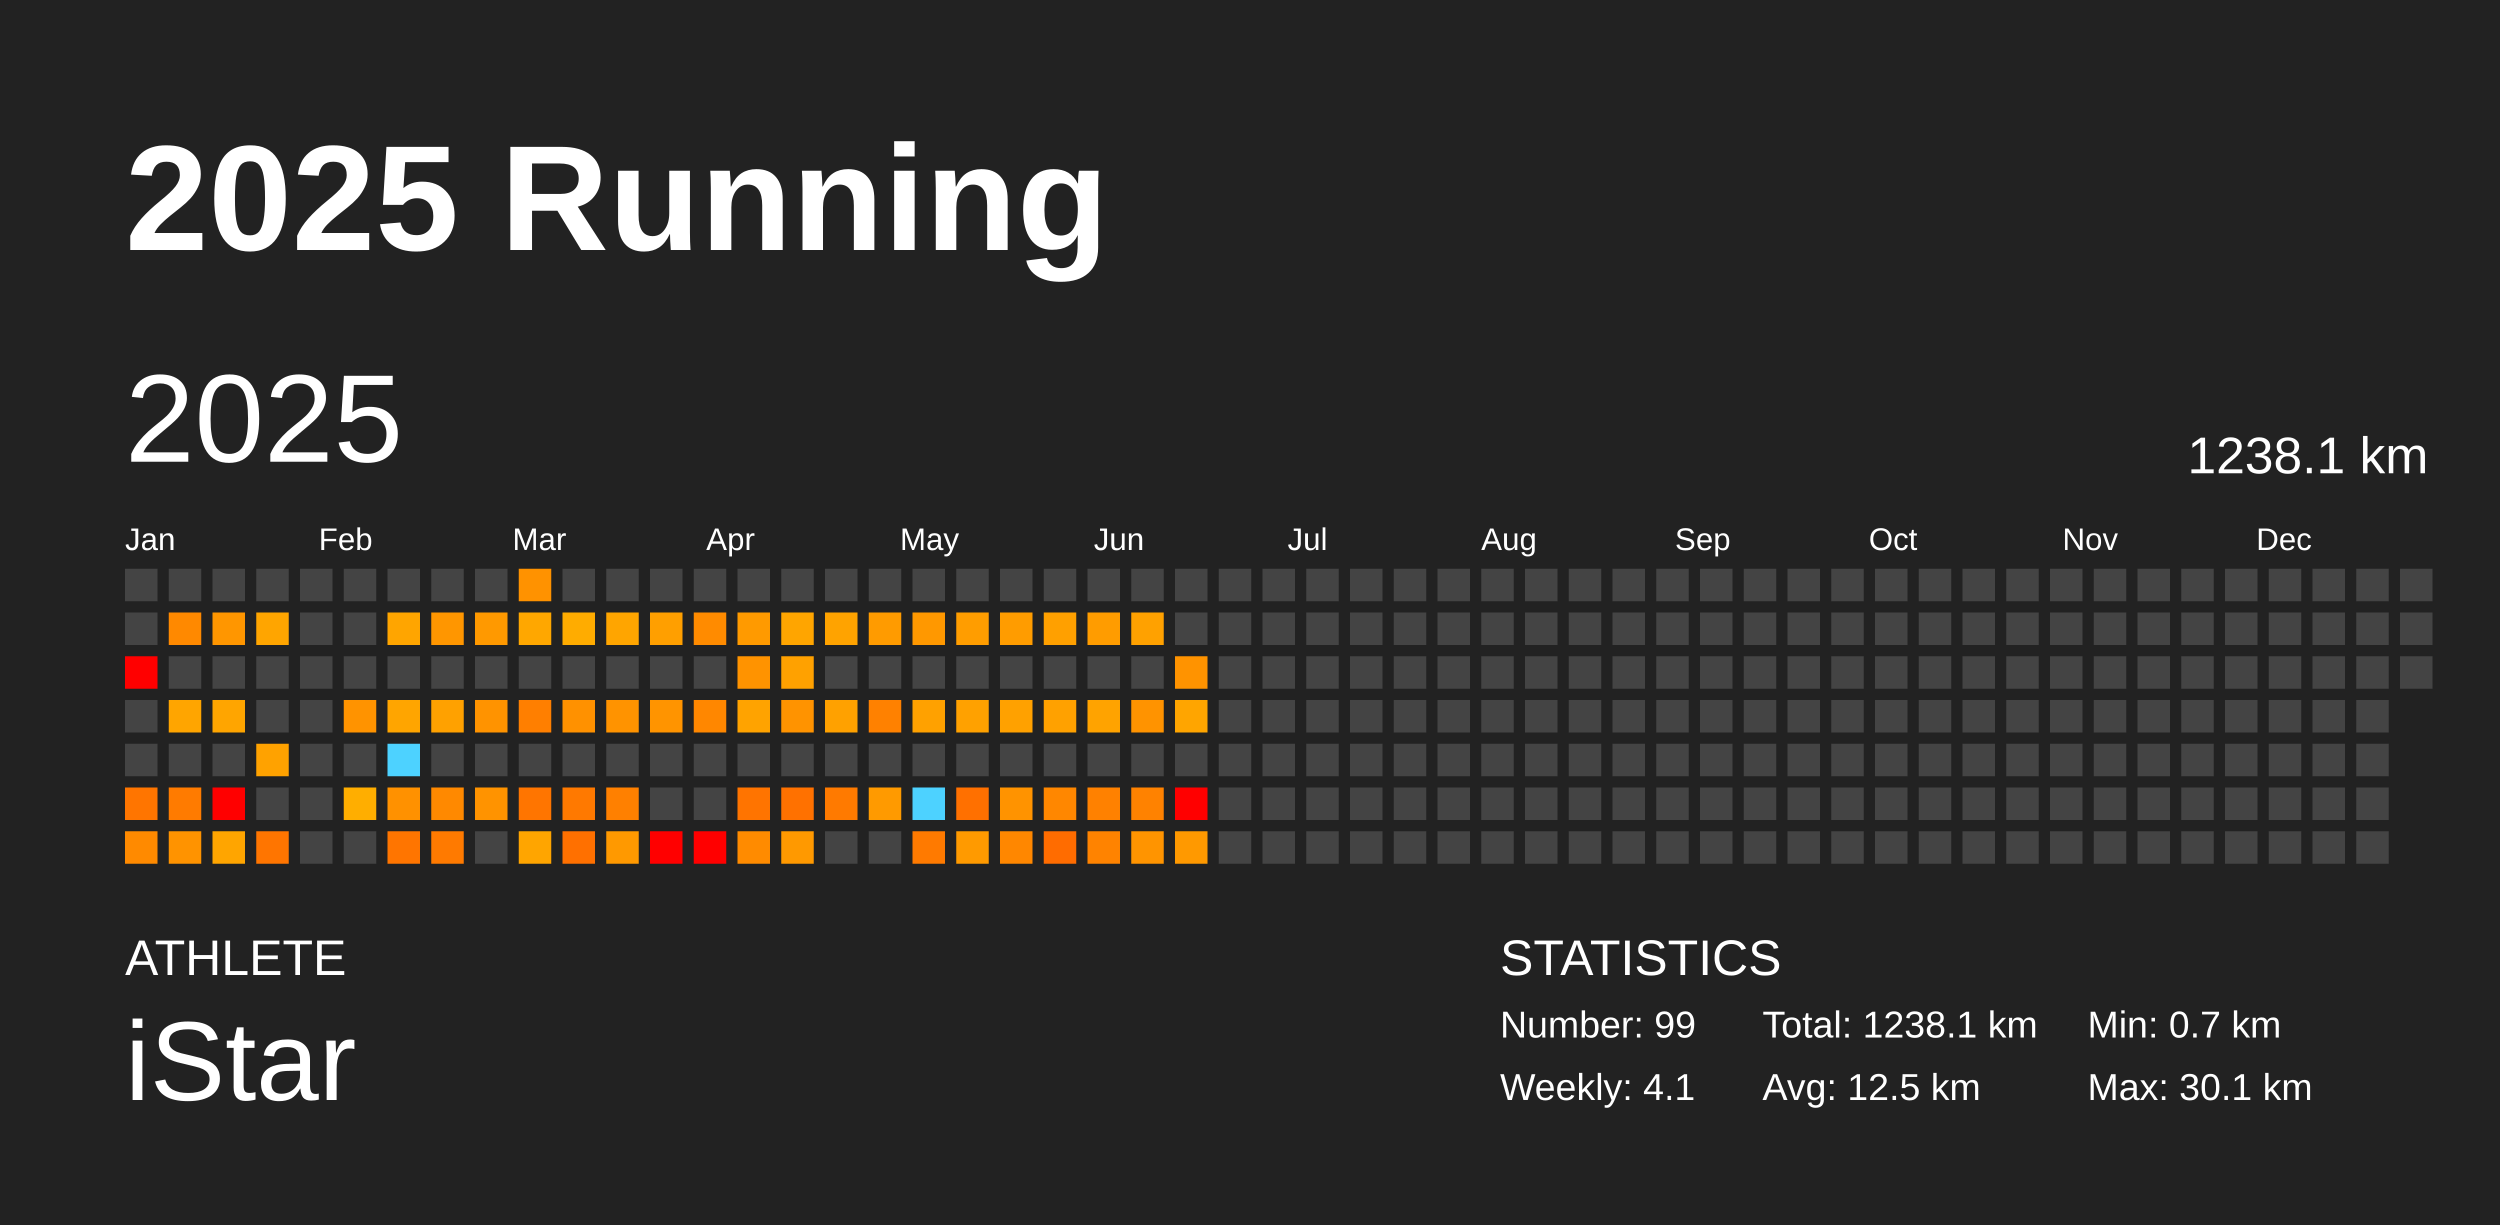
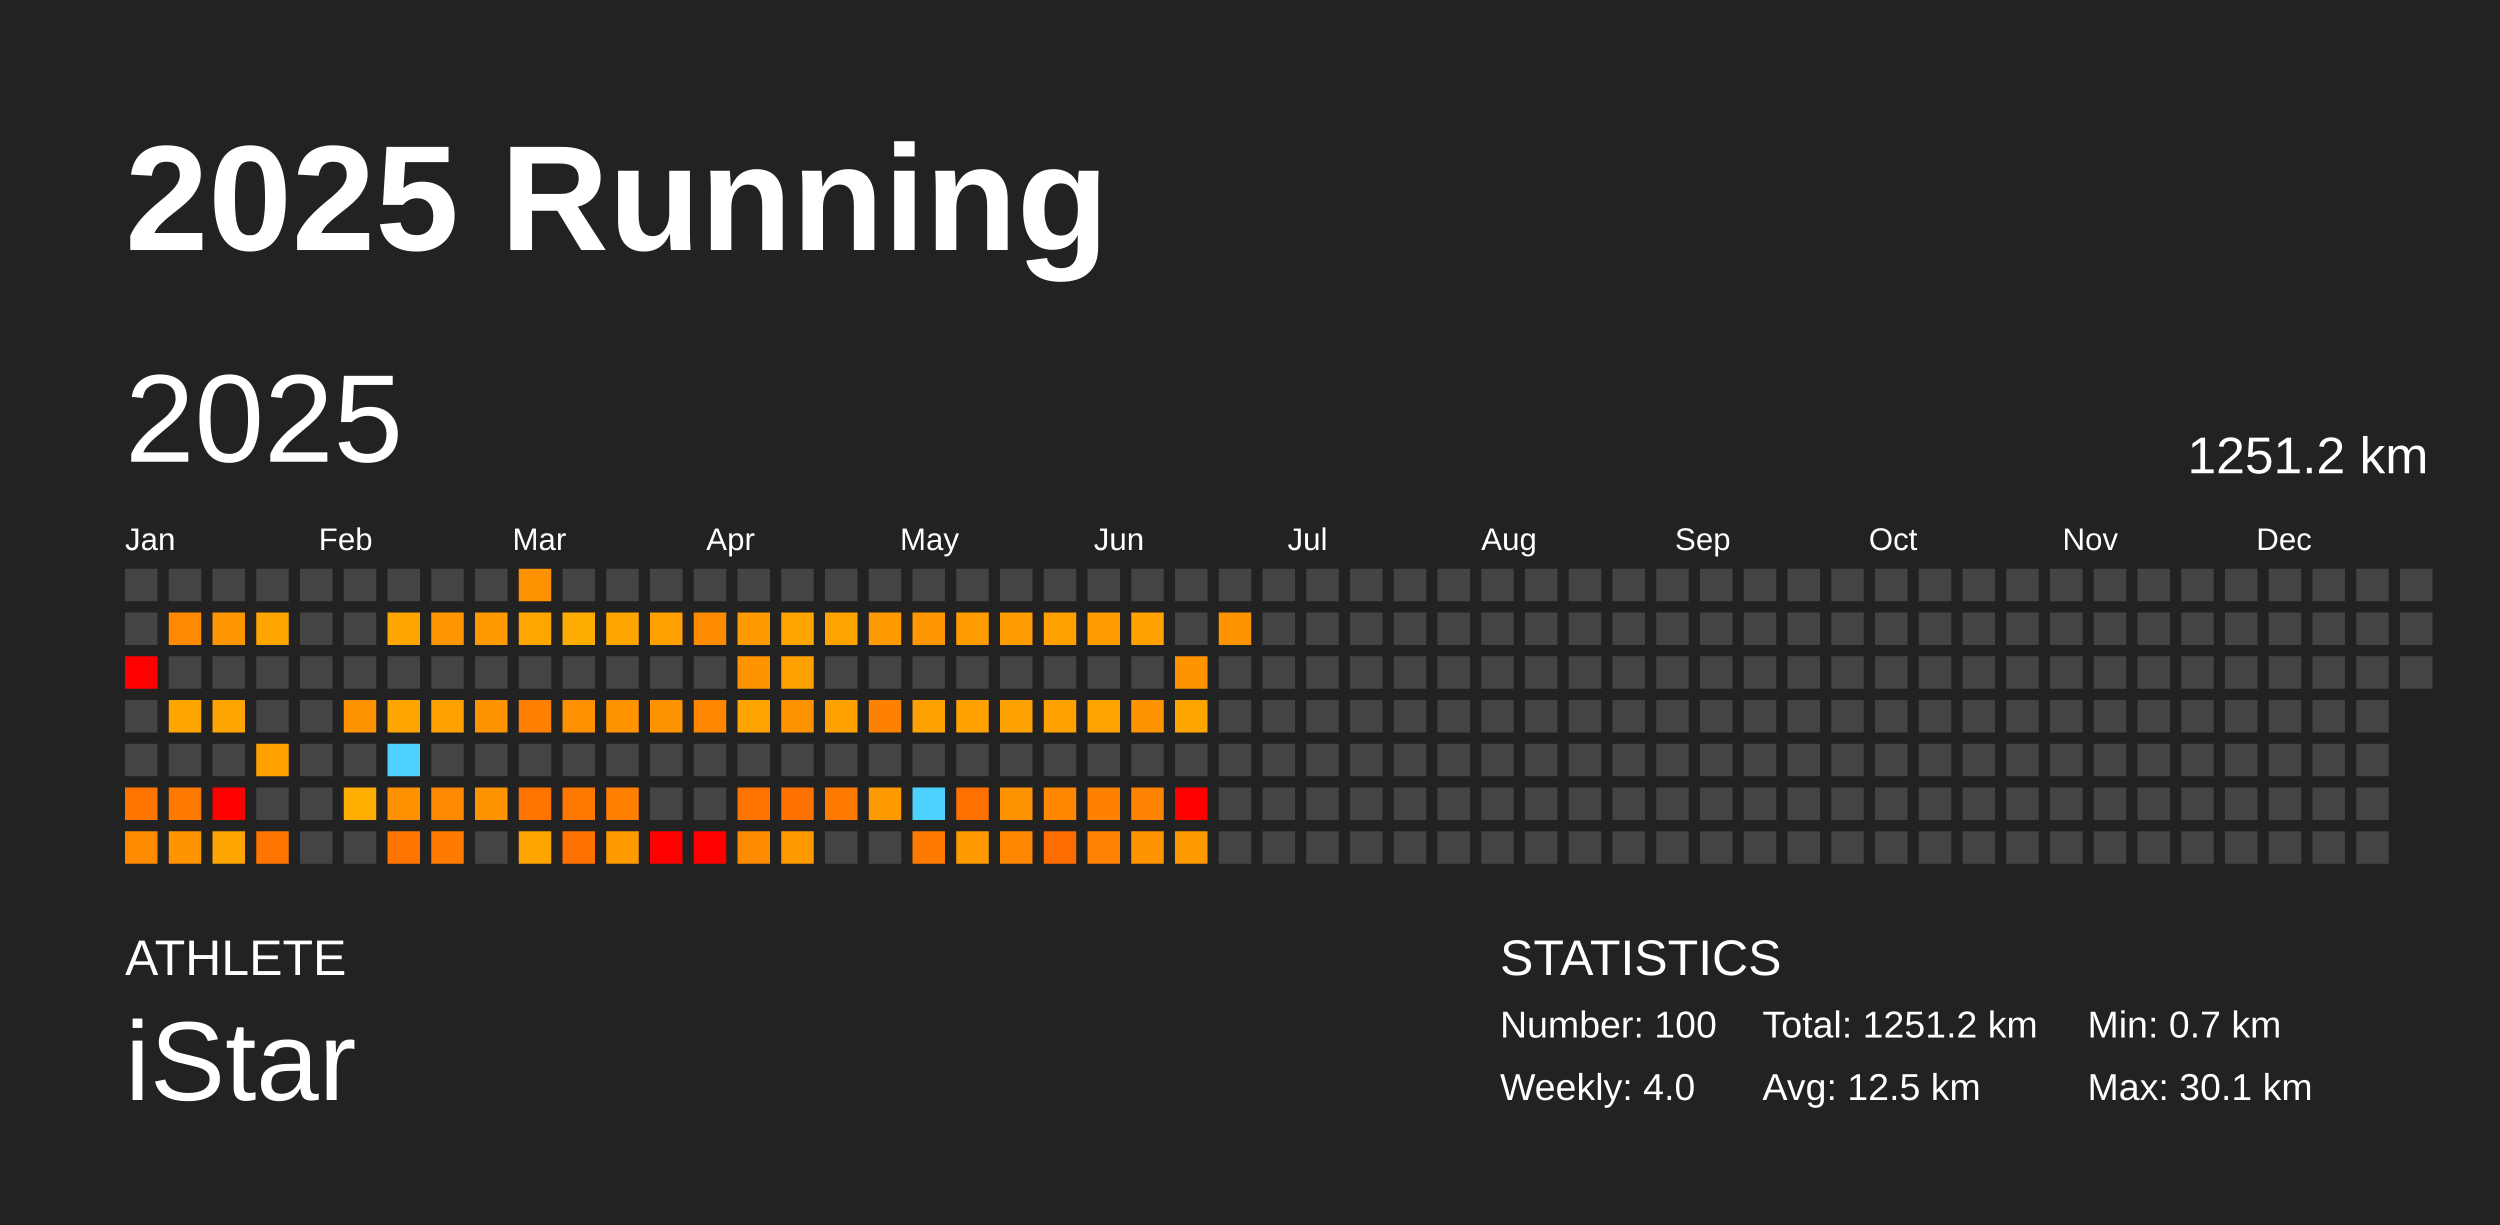
<svg xmlns="http://www.w3.org/2000/svg" baseProfile="full" height="98mm" version="1.1" viewBox="0,0,200,98" width="200mm">
  <defs />
  <rect fill="#222222" height="98" width="200" x="0" y="0" />
  <text fill="#FFFFFF" style="font-size:12px; font-family:Arial; font-weight:bold;" x="10" y="20">2025 Running</text>
  <text fill="#FFFFFF" style="font-size:4px; font-family:Arial" x="10" y="78">ATHLETE</text>
  <text fill="#FFFFFF" style="font-size:9px; font-family:Arial" x="10" y="88">iStar</text>
  <text fill="#FFFFFF" style="font-size:4px; font-family:Arial" x="120" y="78">STATISTICS</text>
-   <text fill="#FFFFFF" style="font-size:3px; font-family:Arial" x="120" y="83">Number: 99</text>
-   <text fill="#FFFFFF" style="font-size:3px; font-family:Arial" x="120" y="88">Weekly: 4.1</text>
-   <text fill="#FFFFFF" style="font-size:3px; font-family:Arial" x="141" y="83">Total: 1238.1 km</text>
+   <text fill="#FFFFFF" style="font-size:3px; font-family:Arial" x="120" y="83">Number: 100</text>
+   <text fill="#FFFFFF" style="font-size:3px; font-family:Arial" x="120" y="88">Weekly: 4.0</text>
+   <text fill="#FFFFFF" style="font-size:3px; font-family:Arial" x="141" y="83">Total: 1251.2 km</text>
  <text fill="#FFFFFF" style="font-size:3px; font-family:Arial" x="141" y="88">Avg: 12.5 km</text>
  <text fill="#FFFFFF" style="font-size:3px; font-family:Arial" x="167" y="83">Min: 0.7 km</text>
  <text fill="#FFFFFF" style="font-size:3px; font-family:Arial" x="167" y="88">Max: 30.1 km</text>
  <text dominant-baseline="hanging" fill="#FFFFFF" style="font-size:10.0px; font-family:Arial;" x="10" y="30">2025</text>
-   <text dominant-baseline="hanging" fill="#FFFFFF" style="font-size:4.125px; font-family:Arial;" x="175" y="35">1238.1 km</text>
+   <text dominant-baseline="hanging" fill="#FFFFFF" style="font-size:4.125px; font-family:Arial;" x="175" y="35">1251.2 km</text>
  <text fill="#FFFFFF" style="font-size:2.5px; font-family:Arial" x="10.0" y="44">Jan</text>
  <text fill="#FFFFFF" style="font-size:2.5px; font-family:Arial" x="25.5" y="44">Feb</text>
  <text fill="#FFFFFF" style="font-size:2.5px; font-family:Arial" x="41.0" y="44">Mar</text>
  <text fill="#FFFFFF" style="font-size:2.5px; font-family:Arial" x="56.5" y="44">Apr</text>
  <text fill="#FFFFFF" style="font-size:2.5px; font-family:Arial" x="72.0" y="44">May</text>
  <text fill="#FFFFFF" style="font-size:2.5px; font-family:Arial" x="87.5" y="44">Jun</text>
  <text fill="#FFFFFF" style="font-size:2.5px; font-family:Arial" x="103.0" y="44">Jul</text>
  <text fill="#FFFFFF" style="font-size:2.5px; font-family:Arial" x="118.5" y="44">Aug</text>
  <text fill="#FFFFFF" style="font-size:2.5px; font-family:Arial" x="134.0" y="44">Sep</text>
  <text fill="#FFFFFF" style="font-size:2.5px; font-family:Arial" x="149.5" y="44">Oct</text>
  <text fill="#FFFFFF" style="font-size:2.5px; font-family:Arial" x="165.0" y="44">Nov</text>
  <text fill="#FFFFFF" style="font-size:2.5px; font-family:Arial" x="180.5" y="44">Dec</text>
  <rect fill="#444444" height="2.6" width="2.6" x="10.0" y="45.5" />
  <rect fill="#444444" height="2.6" width="2.6" x="10.0" y="49.0" />
  <rect fill="red" height="2.6" width="2.6" x="10.0" y="52.5" />
  <rect fill="#444444" height="2.6" width="2.6" x="10.0" y="56.0" />
  <rect fill="#444444" height="2.6" width="2.6" x="10.0" y="59.5" />
  <rect fill="#ff7500" height="2.6" width="2.6" x="10.0" y="63.0" />
  <rect fill="#ff8a00" height="2.6" width="2.6" x="10.0" y="66.5" />
  <rect fill="#444444" height="2.6" width="2.6" x="13.5" y="45.5" />
  <rect fill="#ff8900" height="2.6" width="2.6" x="13.5" y="49.0" />
  <rect fill="#444444" height="2.6" width="2.6" x="13.5" y="52.5" />
  <rect fill="#ffa500" height="2.6" width="2.6" x="13.5" y="56.0" />
  <rect fill="#444444" height="2.6" width="2.6" x="13.5" y="59.5" />
  <rect fill="#ff7b00" height="2.6" width="2.6" x="13.5" y="63.0" />
  <rect fill="#ff9300" height="2.6" width="2.6" x="13.5" y="66.5" />
  <rect fill="#444444" height="2.6" width="2.6" x="17.0" y="45.5" />
  <rect fill="#ff9600" height="2.6" width="2.6" x="17.0" y="49.0" />
  <rect fill="#444444" height="2.6" width="2.6" x="17.0" y="52.5" />
  <rect fill="#ffa500" height="2.6" width="2.6" x="17.0" y="56.0" />
  <rect fill="#444444" height="2.6" width="2.6" x="17.0" y="59.5" />
  <rect fill="red" height="2.6" width="2.6" x="17.0" y="63.0" />
  <rect fill="#ffa500" height="2.6" width="2.6" x="17.0" y="66.5" />
  <rect fill="#444444" height="2.6" width="2.6" x="20.5" y="45.5" />
  <rect fill="#ffa500" height="2.6" width="2.6" x="20.5" y="49.0" />
  <rect fill="#444444" height="2.6" width="2.6" x="20.5" y="52.5" />
  <rect fill="#444444" height="2.6" width="2.6" x="20.5" y="56.0" />
  <rect fill="#ffa200" height="2.6" width="2.6" x="20.5" y="59.5" />
  <rect fill="#444444" height="2.6" width="2.6" x="20.5" y="63.0" />
  <rect fill="#ff7500" height="2.6" width="2.6" x="20.5" y="66.5" />
  <rect fill="#444444" height="2.6" width="2.6" x="24.0" y="45.5" />
  <rect fill="#444444" height="2.6" width="2.6" x="24.0" y="49.0" />
  <rect fill="#444444" height="2.6" width="2.6" x="24.0" y="52.5" />
  <rect fill="#444444" height="2.6" width="2.6" x="24.0" y="56.0" />
  <rect fill="#444444" height="2.6" width="2.6" x="24.0" y="59.5" />
  <rect fill="#444444" height="2.6" width="2.6" x="24.0" y="63.0" />
  <rect fill="#444444" height="2.6" width="2.6" x="24.0" y="66.5" />
  <rect fill="#444444" height="2.6" width="2.6" x="27.5" y="45.5" />
  <rect fill="#444444" height="2.6" width="2.6" x="27.5" y="49.0" />
  <rect fill="#444444" height="2.6" width="2.6" x="27.5" y="52.5" />
  <rect fill="#ff9300" height="2.6" width="2.6" x="27.5" y="56.0" />
  <rect fill="#444444" height="2.6" width="2.6" x="27.5" y="59.5" />
  <rect fill="#ffae00" height="2.6" width="2.6" x="27.5" y="63.0" />
  <rect fill="#444444" height="2.6" width="2.6" x="27.5" y="66.5" />
  <rect fill="#444444" height="2.6" width="2.6" x="31.0" y="45.5" />
  <rect fill="#ffa500" height="2.6" width="2.6" x="31.0" y="49.0" />
  <rect fill="#444444" height="2.6" width="2.6" x="31.0" y="52.5" />
  <rect fill="#ffa500" height="2.6" width="2.6" x="31.0" y="56.0" />
  <rect fill="#4dd2ff" height="2.6" width="2.6" x="31.0" y="59.5" />
  <rect fill="#ff9100" height="2.6" width="2.6" x="31.0" y="63.0" />
  <rect fill="#ff7500" height="2.6" width="2.6" x="31.0" y="66.5" />
  <rect fill="#444444" height="2.6" width="2.6" x="34.5" y="45.5" />
  <rect fill="#ff9600" height="2.6" width="2.6" x="34.5" y="49.0" />
  <rect fill="#444444" height="2.6" width="2.6" x="34.5" y="52.5" />
  <rect fill="#ffa100" height="2.6" width="2.6" x="34.5" y="56.0" />
  <rect fill="#444444" height="2.6" width="2.6" x="34.5" y="59.5" />
  <rect fill="#ff8900" height="2.6" width="2.6" x="34.5" y="63.0" />
  <rect fill="#ff7a00" height="2.6" width="2.6" x="34.5" y="66.5" />
  <rect fill="#444444" height="2.6" width="2.6" x="38.0" y="45.5" />
  <rect fill="#ff9900" height="2.6" width="2.6" x="38.0" y="49.0" />
  <rect fill="#444444" height="2.6" width="2.6" x="38.0" y="52.5" />
  <rect fill="#ff9300" height="2.6" width="2.6" x="38.0" y="56.0" />
  <rect fill="#444444" height="2.6" width="2.6" x="38.0" y="59.5" />
  <rect fill="#ff9300" height="2.6" width="2.6" x="38.0" y="63.0" />
  <rect fill="#444444" height="2.6" width="2.6" x="38.0" y="66.5" />
  <rect fill="#ff9200" height="2.6" width="2.6" x="41.5" y="45.5" />
  <rect fill="#ffa700" height="2.6" width="2.6" x="41.5" y="49.0" />
  <rect fill="#444444" height="2.6" width="2.6" x="41.5" y="52.5" />
  <rect fill="#ff7f00" height="2.6" width="2.6" x="41.5" y="56.0" />
  <rect fill="#444444" height="2.6" width="2.6" x="41.5" y="59.5" />
  <rect fill="#ff7500" height="2.6" width="2.6" x="41.5" y="63.0" />
  <rect fill="#ffa500" height="2.6" width="2.6" x="41.5" y="66.5" />
  <rect fill="#444444" height="2.6" width="2.6" x="45.0" y="45.5" />
  <rect fill="#ffac00" height="2.6" width="2.6" x="45.0" y="49.0" />
  <rect fill="#444444" height="2.6" width="2.6" x="45.0" y="52.5" />
  <rect fill="#ff9100" height="2.6" width="2.6" x="45.0" y="56.0" />
  <rect fill="#444444" height="2.6" width="2.6" x="45.0" y="59.5" />
  <rect fill="#ff7900" height="2.6" width="2.6" x="45.0" y="63.0" />
  <rect fill="#ff7000" height="2.6" width="2.6" x="45.0" y="66.5" />
  <rect fill="#444444" height="2.6" width="2.6" x="48.5" y="45.5" />
  <rect fill="#ffa500" height="2.6" width="2.6" x="48.5" y="49.0" />
  <rect fill="#444444" height="2.6" width="2.6" x="48.5" y="52.5" />
  <rect fill="#ff9300" height="2.6" width="2.6" x="48.5" y="56.0" />
  <rect fill="#444444" height="2.6" width="2.6" x="48.5" y="59.5" />
  <rect fill="#ff8000" height="2.6" width="2.6" x="48.5" y="63.0" />
  <rect fill="#ff9900" height="2.6" width="2.6" x="48.5" y="66.5" />
  <rect fill="#444444" height="2.6" width="2.6" x="52.0" y="45.5" />
  <rect fill="#ff9f00" height="2.6" width="2.6" x="52.0" y="49.0" />
  <rect fill="#444444" height="2.6" width="2.6" x="52.0" y="52.5" />
  <rect fill="#ff9400" height="2.6" width="2.6" x="52.0" y="56.0" />
  <rect fill="#444444" height="2.6" width="2.6" x="52.0" y="59.5" />
  <rect fill="#444444" height="2.6" width="2.6" x="52.0" y="63.0" />
  <rect fill="red" height="2.6" width="2.6" x="52.0" y="66.5" />
  <rect fill="#444444" height="2.6" width="2.6" x="55.5" y="45.5" />
  <rect fill="#ff8b00" height="2.6" width="2.6" x="55.5" y="49.0" />
  <rect fill="#444444" height="2.6" width="2.6" x="55.5" y="52.5" />
  <rect fill="#ff8700" height="2.6" width="2.6" x="55.5" y="56.0" />
  <rect fill="#444444" height="2.6" width="2.6" x="55.5" y="59.5" />
  <rect fill="#444444" height="2.6" width="2.6" x="55.5" y="63.0" />
  <rect fill="red" height="2.6" width="2.6" x="55.5" y="66.5" />
  <rect fill="#444444" height="2.6" width="2.6" x="59.0" y="45.5" />
  <rect fill="#ff9a00" height="2.6" width="2.6" x="59.0" y="49.0" />
  <rect fill="#ff9300" height="2.6" width="2.6" x="59.0" y="52.5" />
  <rect fill="#ffa300" height="2.6" width="2.6" x="59.0" y="56.0" />
  <rect fill="#444444" height="2.6" width="2.6" x="59.0" y="59.5" />
  <rect fill="#ff7400" height="2.6" width="2.6" x="59.0" y="63.0" />
  <rect fill="#ff8b00" height="2.6" width="2.6" x="59.0" y="66.5" />
  <rect fill="#444444" height="2.6" width="2.6" x="62.5" y="45.5" />
  <rect fill="#ffa500" height="2.6" width="2.6" x="62.5" y="49.0" />
  <rect fill="#ffa100" height="2.6" width="2.6" x="62.5" y="52.5" />
  <rect fill="#ff9300" height="2.6" width="2.6" x="62.5" y="56.0" />
  <rect fill="#444444" height="2.6" width="2.6" x="62.5" y="59.5" />
  <rect fill="#ff7100" height="2.6" width="2.6" x="62.5" y="63.0" />
  <rect fill="#ff9900" height="2.6" width="2.6" x="62.5" y="66.5" />
  <rect fill="#444444" height="2.6" width="2.6" x="66.0" y="45.5" />
  <rect fill="#ffa300" height="2.6" width="2.6" x="66.0" y="49.0" />
  <rect fill="#444444" height="2.6" width="2.6" x="66.0" y="52.5" />
  <rect fill="#ffa100" height="2.6" width="2.6" x="66.0" y="56.0" />
  <rect fill="#444444" height="2.6" width="2.6" x="66.0" y="59.5" />
  <rect fill="#ff7a00" height="2.6" width="2.6" x="66.0" y="63.0" />
  <rect fill="#444444" height="2.6" width="2.6" x="66.0" y="66.5" />
  <rect fill="#444444" height="2.6" width="2.6" x="69.5" y="45.5" />
  <rect fill="#ff9b00" height="2.6" width="2.6" x="69.5" y="49.0" />
  <rect fill="#444444" height="2.6" width="2.6" x="69.5" y="52.5" />
  <rect fill="#ff8100" height="2.6" width="2.6" x="69.5" y="56.0" />
  <rect fill="#444444" height="2.6" width="2.6" x="69.5" y="59.5" />
  <rect fill="#ff9a00" height="2.6" width="2.6" x="69.5" y="63.0" />
  <rect fill="#444444" height="2.6" width="2.6" x="69.5" y="66.5" />
  <rect fill="#444444" height="2.6" width="2.6" x="73.0" y="45.5" />
  <rect fill="#ff9800" height="2.6" width="2.6" x="73.0" y="49.0" />
  <rect fill="#444444" height="2.6" width="2.6" x="73.0" y="52.5" />
  <rect fill="#ffa100" height="2.6" width="2.6" x="73.0" y="56.0" />
  <rect fill="#444444" height="2.6" width="2.6" x="73.0" y="59.5" />
  <rect fill="#4dd2ff" height="2.6" width="2.6" x="73.0" y="63.0" />
  <rect fill="#ff7a00" height="2.6" width="2.6" x="73.0" y="66.5" />
  <rect fill="#444444" height="2.6" width="2.6" x="76.5" y="45.5" />
  <rect fill="#ff9d00" height="2.6" width="2.6" x="76.5" y="49.0" />
  <rect fill="#444444" height="2.6" width="2.6" x="76.5" y="52.5" />
  <rect fill="#ffa100" height="2.6" width="2.6" x="76.5" y="56.0" />
  <rect fill="#444444" height="2.6" width="2.6" x="76.5" y="59.5" />
  <rect fill="#ff7000" height="2.6" width="2.6" x="76.5" y="63.0" />
  <rect fill="#ff9a00" height="2.6" width="2.6" x="76.5" y="66.5" />
  <rect fill="#444444" height="2.6" width="2.6" x="80.0" y="45.5" />
  <rect fill="#ff9c00" height="2.6" width="2.6" x="80.0" y="49.0" />
  <rect fill="#444444" height="2.6" width="2.6" x="80.0" y="52.5" />
  <rect fill="#ffa100" height="2.6" width="2.6" x="80.0" y="56.0" />
  <rect fill="#444444" height="2.6" width="2.6" x="80.0" y="59.5" />
  <rect fill="#ff9300" height="2.6" width="2.6" x="80.0" y="63.0" />
  <rect fill="#ff8700" height="2.6" width="2.6" x="80.0" y="66.5" />
  <rect fill="#444444" height="2.6" width="2.6" x="83.5" y="45.5" />
  <rect fill="#ffa000" height="2.6" width="2.6" x="83.5" y="49.0" />
  <rect fill="#444444" height="2.6" width="2.6" x="83.5" y="52.5" />
  <rect fill="#ffa100" height="2.6" width="2.6" x="83.5" y="56.0" />
  <rect fill="#444444" height="2.6" width="2.6" x="83.5" y="59.5" />
  <rect fill="#ff8700" height="2.6" width="2.6" x="83.5" y="63.0" />
  <rect fill="#ff6c00" height="2.6" width="2.6" x="83.5" y="66.5" />
  <rect fill="#444444" height="2.6" width="2.6" x="87.0" y="45.5" />
  <rect fill="#ff9c00" height="2.6" width="2.6" x="87.0" y="49.0" />
  <rect fill="#444444" height="2.6" width="2.6" x="87.0" y="52.5" />
  <rect fill="#ffa300" height="2.6" width="2.6" x="87.0" y="56.0" />
  <rect fill="#444444" height="2.6" width="2.6" x="87.0" y="59.5" />
  <rect fill="#ff8100" height="2.6" width="2.6" x="87.0" y="63.0" />
  <rect fill="#ff8300" height="2.6" width="2.6" x="87.0" y="66.5" />
  <rect fill="#444444" height="2.6" width="2.6" x="90.5" y="45.5" />
  <rect fill="#ffa100" height="2.6" width="2.6" x="90.5" y="49.0" />
  <rect fill="#444444" height="2.6" width="2.6" x="90.5" y="52.5" />
  <rect fill="#ff9300" height="2.6" width="2.6" x="90.5" y="56.0" />
  <rect fill="#444444" height="2.6" width="2.6" x="90.5" y="59.5" />
  <rect fill="#ff8200" height="2.6" width="2.6" x="90.5" y="63.0" />
  <rect fill="#ff9400" height="2.6" width="2.6" x="90.5" y="66.5" />
  <rect fill="#444444" height="2.6" width="2.6" x="94.0" y="45.5" />
  <rect fill="#444444" height="2.6" width="2.6" x="94.0" y="49.0" />
  <rect fill="#ff9300" height="2.6" width="2.6" x="94.0" y="52.5" />
  <rect fill="#ffa500" height="2.6" width="2.6" x="94.0" y="56.0" />
  <rect fill="#444444" height="2.6" width="2.6" x="94.0" y="59.5" />
  <rect fill="red" height="2.6" width="2.6" x="94.0" y="63.0" />
  <rect fill="#ff9900" height="2.6" width="2.6" x="94.0" y="66.5" />
  <rect fill="#444444" height="2.6" width="2.6" x="97.5" y="45.5" />
-   <rect fill="#444444" height="2.6" width="2.6" x="97.5" y="49.0" />
+   <rect fill="#ff9300" height="2.6" width="2.6" x="97.5" y="49.0" />
  <rect fill="#444444" height="2.6" width="2.6" x="97.5" y="52.5" />
  <rect fill="#444444" height="2.6" width="2.6" x="97.5" y="56.0" />
  <rect fill="#444444" height="2.6" width="2.6" x="97.5" y="59.5" />
  <rect fill="#444444" height="2.6" width="2.6" x="97.5" y="63.0" />
  <rect fill="#444444" height="2.6" width="2.6" x="97.5" y="66.5" />
  <rect fill="#444444" height="2.6" width="2.6" x="101.0" y="45.5" />
  <rect fill="#444444" height="2.6" width="2.6" x="101.0" y="49.0" />
  <rect fill="#444444" height="2.6" width="2.6" x="101.0" y="52.5" />
  <rect fill="#444444" height="2.6" width="2.6" x="101.0" y="56.0" />
  <rect fill="#444444" height="2.6" width="2.6" x="101.0" y="59.5" />
  <rect fill="#444444" height="2.6" width="2.6" x="101.0" y="63.0" />
  <rect fill="#444444" height="2.6" width="2.6" x="101.0" y="66.5" />
  <rect fill="#444444" height="2.6" width="2.6" x="104.5" y="45.5" />
  <rect fill="#444444" height="2.6" width="2.6" x="104.5" y="49.0" />
  <rect fill="#444444" height="2.6" width="2.6" x="104.5" y="52.5" />
  <rect fill="#444444" height="2.6" width="2.6" x="104.5" y="56.0" />
  <rect fill="#444444" height="2.6" width="2.6" x="104.5" y="59.5" />
  <rect fill="#444444" height="2.6" width="2.6" x="104.5" y="63.0" />
  <rect fill="#444444" height="2.6" width="2.6" x="104.5" y="66.5" />
  <rect fill="#444444" height="2.6" width="2.6" x="108.0" y="45.5" />
  <rect fill="#444444" height="2.6" width="2.6" x="108.0" y="49.0" />
  <rect fill="#444444" height="2.6" width="2.6" x="108.0" y="52.5" />
  <rect fill="#444444" height="2.6" width="2.6" x="108.0" y="56.0" />
  <rect fill="#444444" height="2.6" width="2.6" x="108.0" y="59.5" />
  <rect fill="#444444" height="2.6" width="2.6" x="108.0" y="63.0" />
  <rect fill="#444444" height="2.6" width="2.6" x="108.0" y="66.5" />
  <rect fill="#444444" height="2.6" width="2.6" x="111.5" y="45.5" />
  <rect fill="#444444" height="2.6" width="2.6" x="111.5" y="49.0" />
  <rect fill="#444444" height="2.6" width="2.6" x="111.5" y="52.5" />
  <rect fill="#444444" height="2.6" width="2.6" x="111.5" y="56.0" />
  <rect fill="#444444" height="2.6" width="2.6" x="111.5" y="59.5" />
  <rect fill="#444444" height="2.6" width="2.6" x="111.5" y="63.0" />
  <rect fill="#444444" height="2.6" width="2.6" x="111.5" y="66.5" />
  <rect fill="#444444" height="2.6" width="2.6" x="115.0" y="45.5" />
  <rect fill="#444444" height="2.6" width="2.6" x="115.0" y="49.0" />
  <rect fill="#444444" height="2.6" width="2.6" x="115.0" y="52.5" />
  <rect fill="#444444" height="2.6" width="2.6" x="115.0" y="56.0" />
  <rect fill="#444444" height="2.6" width="2.6" x="115.0" y="59.5" />
  <rect fill="#444444" height="2.6" width="2.6" x="115.0" y="63.0" />
  <rect fill="#444444" height="2.6" width="2.6" x="115.0" y="66.5" />
  <rect fill="#444444" height="2.6" width="2.6" x="118.5" y="45.5" />
  <rect fill="#444444" height="2.6" width="2.6" x="118.5" y="49.0" />
  <rect fill="#444444" height="2.6" width="2.6" x="118.5" y="52.5" />
  <rect fill="#444444" height="2.6" width="2.6" x="118.5" y="56.0" />
  <rect fill="#444444" height="2.6" width="2.6" x="118.5" y="59.5" />
  <rect fill="#444444" height="2.6" width="2.6" x="118.5" y="63.0" />
  <rect fill="#444444" height="2.6" width="2.6" x="118.5" y="66.5" />
  <rect fill="#444444" height="2.6" width="2.6" x="122.0" y="45.5" />
  <rect fill="#444444" height="2.6" width="2.6" x="122.0" y="49.0" />
  <rect fill="#444444" height="2.6" width="2.6" x="122.0" y="52.5" />
  <rect fill="#444444" height="2.6" width="2.6" x="122.0" y="56.0" />
  <rect fill="#444444" height="2.6" width="2.6" x="122.0" y="59.5" />
  <rect fill="#444444" height="2.6" width="2.6" x="122.0" y="63.0" />
  <rect fill="#444444" height="2.6" width="2.6" x="122.0" y="66.5" />
  <rect fill="#444444" height="2.6" width="2.6" x="125.5" y="45.5" />
  <rect fill="#444444" height="2.6" width="2.6" x="125.5" y="49.0" />
  <rect fill="#444444" height="2.6" width="2.6" x="125.5" y="52.5" />
  <rect fill="#444444" height="2.6" width="2.6" x="125.5" y="56.0" />
  <rect fill="#444444" height="2.6" width="2.6" x="125.5" y="59.5" />
  <rect fill="#444444" height="2.6" width="2.6" x="125.5" y="63.0" />
  <rect fill="#444444" height="2.6" width="2.6" x="125.5" y="66.5" />
  <rect fill="#444444" height="2.6" width="2.6" x="129.0" y="45.5" />
  <rect fill="#444444" height="2.6" width="2.6" x="129.0" y="49.0" />
  <rect fill="#444444" height="2.6" width="2.6" x="129.0" y="52.5" />
  <rect fill="#444444" height="2.6" width="2.6" x="129.0" y="56.0" />
  <rect fill="#444444" height="2.6" width="2.6" x="129.0" y="59.5" />
  <rect fill="#444444" height="2.6" width="2.6" x="129.0" y="63.0" />
  <rect fill="#444444" height="2.6" width="2.6" x="129.0" y="66.5" />
  <rect fill="#444444" height="2.6" width="2.6" x="132.5" y="45.5" />
  <rect fill="#444444" height="2.6" width="2.6" x="132.5" y="49.0" />
  <rect fill="#444444" height="2.6" width="2.6" x="132.5" y="52.5" />
  <rect fill="#444444" height="2.6" width="2.6" x="132.5" y="56.0" />
  <rect fill="#444444" height="2.6" width="2.6" x="132.5" y="59.5" />
  <rect fill="#444444" height="2.6" width="2.6" x="132.5" y="63.0" />
  <rect fill="#444444" height="2.6" width="2.6" x="132.5" y="66.5" />
  <rect fill="#444444" height="2.6" width="2.6" x="136.0" y="45.5" />
  <rect fill="#444444" height="2.6" width="2.6" x="136.0" y="49.0" />
  <rect fill="#444444" height="2.6" width="2.6" x="136.0" y="52.5" />
  <rect fill="#444444" height="2.6" width="2.6" x="136.0" y="56.0" />
  <rect fill="#444444" height="2.6" width="2.6" x="136.0" y="59.5" />
  <rect fill="#444444" height="2.6" width="2.6" x="136.0" y="63.0" />
  <rect fill="#444444" height="2.6" width="2.6" x="136.0" y="66.5" />
  <rect fill="#444444" height="2.6" width="2.6" x="139.5" y="45.5" />
  <rect fill="#444444" height="2.6" width="2.6" x="139.5" y="49.0" />
  <rect fill="#444444" height="2.6" width="2.6" x="139.5" y="52.5" />
  <rect fill="#444444" height="2.6" width="2.6" x="139.5" y="56.0" />
  <rect fill="#444444" height="2.6" width="2.6" x="139.5" y="59.5" />
  <rect fill="#444444" height="2.6" width="2.6" x="139.5" y="63.0" />
  <rect fill="#444444" height="2.6" width="2.6" x="139.5" y="66.5" />
  <rect fill="#444444" height="2.6" width="2.6" x="143.0" y="45.5" />
  <rect fill="#444444" height="2.6" width="2.6" x="143.0" y="49.0" />
  <rect fill="#444444" height="2.6" width="2.6" x="143.0" y="52.5" />
  <rect fill="#444444" height="2.6" width="2.6" x="143.0" y="56.0" />
  <rect fill="#444444" height="2.6" width="2.6" x="143.0" y="59.5" />
  <rect fill="#444444" height="2.6" width="2.6" x="143.0" y="63.0" />
  <rect fill="#444444" height="2.6" width="2.6" x="143.0" y="66.5" />
  <rect fill="#444444" height="2.6" width="2.6" x="146.5" y="45.5" />
  <rect fill="#444444" height="2.6" width="2.6" x="146.5" y="49.0" />
  <rect fill="#444444" height="2.6" width="2.6" x="146.5" y="52.5" />
  <rect fill="#444444" height="2.6" width="2.6" x="146.5" y="56.0" />
  <rect fill="#444444" height="2.6" width="2.6" x="146.5" y="59.5" />
  <rect fill="#444444" height="2.6" width="2.6" x="146.5" y="63.0" />
  <rect fill="#444444" height="2.6" width="2.6" x="146.5" y="66.5" />
  <rect fill="#444444" height="2.6" width="2.6" x="150.0" y="45.5" />
  <rect fill="#444444" height="2.6" width="2.6" x="150.0" y="49.0" />
  <rect fill="#444444" height="2.6" width="2.6" x="150.0" y="52.5" />
  <rect fill="#444444" height="2.6" width="2.6" x="150.0" y="56.0" />
  <rect fill="#444444" height="2.6" width="2.6" x="150.0" y="59.5" />
  <rect fill="#444444" height="2.6" width="2.6" x="150.0" y="63.0" />
  <rect fill="#444444" height="2.6" width="2.6" x="150.0" y="66.5" />
  <rect fill="#444444" height="2.6" width="2.6" x="153.5" y="45.5" />
  <rect fill="#444444" height="2.6" width="2.6" x="153.5" y="49.0" />
  <rect fill="#444444" height="2.6" width="2.6" x="153.5" y="52.5" />
  <rect fill="#444444" height="2.6" width="2.6" x="153.5" y="56.0" />
  <rect fill="#444444" height="2.6" width="2.6" x="153.5" y="59.5" />
  <rect fill="#444444" height="2.6" width="2.6" x="153.5" y="63.0" />
  <rect fill="#444444" height="2.6" width="2.6" x="153.5" y="66.5" />
  <rect fill="#444444" height="2.6" width="2.6" x="157.0" y="45.5" />
  <rect fill="#444444" height="2.6" width="2.6" x="157.0" y="49.0" />
  <rect fill="#444444" height="2.6" width="2.6" x="157.0" y="52.5" />
  <rect fill="#444444" height="2.6" width="2.6" x="157.0" y="56.0" />
  <rect fill="#444444" height="2.6" width="2.6" x="157.0" y="59.5" />
  <rect fill="#444444" height="2.6" width="2.6" x="157.0" y="63.0" />
  <rect fill="#444444" height="2.6" width="2.6" x="157.0" y="66.5" />
  <rect fill="#444444" height="2.6" width="2.6" x="160.5" y="45.5" />
  <rect fill="#444444" height="2.6" width="2.6" x="160.5" y="49.0" />
  <rect fill="#444444" height="2.6" width="2.6" x="160.5" y="52.5" />
  <rect fill="#444444" height="2.6" width="2.6" x="160.5" y="56.0" />
  <rect fill="#444444" height="2.6" width="2.6" x="160.5" y="59.5" />
  <rect fill="#444444" height="2.6" width="2.6" x="160.5" y="63.0" />
  <rect fill="#444444" height="2.6" width="2.6" x="160.5" y="66.5" />
  <rect fill="#444444" height="2.6" width="2.6" x="164.0" y="45.5" />
  <rect fill="#444444" height="2.6" width="2.6" x="164.0" y="49.0" />
  <rect fill="#444444" height="2.6" width="2.6" x="164.0" y="52.5" />
  <rect fill="#444444" height="2.6" width="2.6" x="164.0" y="56.0" />
  <rect fill="#444444" height="2.6" width="2.6" x="164.0" y="59.5" />
  <rect fill="#444444" height="2.6" width="2.6" x="164.0" y="63.0" />
  <rect fill="#444444" height="2.6" width="2.6" x="164.0" y="66.5" />
  <rect fill="#444444" height="2.6" width="2.6" x="167.5" y="45.5" />
  <rect fill="#444444" height="2.6" width="2.6" x="167.5" y="49.0" />
  <rect fill="#444444" height="2.6" width="2.6" x="167.5" y="52.5" />
  <rect fill="#444444" height="2.6" width="2.6" x="167.5" y="56.0" />
  <rect fill="#444444" height="2.6" width="2.6" x="167.5" y="59.5" />
  <rect fill="#444444" height="2.6" width="2.6" x="167.5" y="63.0" />
  <rect fill="#444444" height="2.6" width="2.6" x="167.5" y="66.5" />
  <rect fill="#444444" height="2.6" width="2.6" x="171.0" y="45.5" />
  <rect fill="#444444" height="2.6" width="2.6" x="171.0" y="49.0" />
  <rect fill="#444444" height="2.6" width="2.6" x="171.0" y="52.5" />
  <rect fill="#444444" height="2.6" width="2.6" x="171.0" y="56.0" />
  <rect fill="#444444" height="2.6" width="2.6" x="171.0" y="59.5" />
  <rect fill="#444444" height="2.6" width="2.6" x="171.0" y="63.0" />
  <rect fill="#444444" height="2.6" width="2.6" x="171.0" y="66.5" />
  <rect fill="#444444" height="2.6" width="2.6" x="174.5" y="45.5" />
  <rect fill="#444444" height="2.6" width="2.6" x="174.5" y="49.0" />
  <rect fill="#444444" height="2.6" width="2.6" x="174.5" y="52.5" />
  <rect fill="#444444" height="2.6" width="2.6" x="174.5" y="56.0" />
  <rect fill="#444444" height="2.6" width="2.6" x="174.5" y="59.5" />
  <rect fill="#444444" height="2.6" width="2.6" x="174.5" y="63.0" />
  <rect fill="#444444" height="2.6" width="2.6" x="174.5" y="66.5" />
  <rect fill="#444444" height="2.6" width="2.6" x="178.0" y="45.5" />
  <rect fill="#444444" height="2.6" width="2.6" x="178.0" y="49.0" />
  <rect fill="#444444" height="2.6" width="2.6" x="178.0" y="52.5" />
  <rect fill="#444444" height="2.6" width="2.6" x="178.0" y="56.0" />
  <rect fill="#444444" height="2.6" width="2.6" x="178.0" y="59.5" />
  <rect fill="#444444" height="2.6" width="2.6" x="178.0" y="63.0" />
  <rect fill="#444444" height="2.6" width="2.6" x="178.0" y="66.5" />
  <rect fill="#444444" height="2.6" width="2.6" x="181.5" y="45.5" />
  <rect fill="#444444" height="2.6" width="2.6" x="181.5" y="49.0" />
  <rect fill="#444444" height="2.6" width="2.6" x="181.5" y="52.5" />
  <rect fill="#444444" height="2.6" width="2.6" x="181.5" y="56.0" />
  <rect fill="#444444" height="2.6" width="2.6" x="181.5" y="59.5" />
  <rect fill="#444444" height="2.6" width="2.6" x="181.5" y="63.0" />
  <rect fill="#444444" height="2.6" width="2.6" x="181.5" y="66.5" />
  <rect fill="#444444" height="2.6" width="2.6" x="185.0" y="45.5" />
  <rect fill="#444444" height="2.6" width="2.6" x="185.0" y="49.0" />
  <rect fill="#444444" height="2.6" width="2.6" x="185.0" y="52.5" />
  <rect fill="#444444" height="2.6" width="2.6" x="185.0" y="56.0" />
  <rect fill="#444444" height="2.6" width="2.6" x="185.0" y="59.5" />
  <rect fill="#444444" height="2.6" width="2.6" x="185.0" y="63.0" />
  <rect fill="#444444" height="2.6" width="2.6" x="185.0" y="66.5" />
  <rect fill="#444444" height="2.6" width="2.6" x="188.5" y="45.5" />
  <rect fill="#444444" height="2.6" width="2.6" x="188.5" y="49.0" />
  <rect fill="#444444" height="2.6" width="2.6" x="188.5" y="52.5" />
  <rect fill="#444444" height="2.6" width="2.6" x="188.5" y="56.0" />
  <rect fill="#444444" height="2.6" width="2.6" x="188.5" y="59.5" />
  <rect fill="#444444" height="2.6" width="2.6" x="188.5" y="63.0" />
  <rect fill="#444444" height="2.6" width="2.6" x="188.5" y="66.5" />
  <rect fill="#444444" height="2.6" width="2.6" x="192.0" y="45.5" />
  <rect fill="#444444" height="2.6" width="2.6" x="192.0" y="49.0" />
  <rect fill="#444444" height="2.6" width="2.6" x="192.0" y="52.5" />
</svg>
